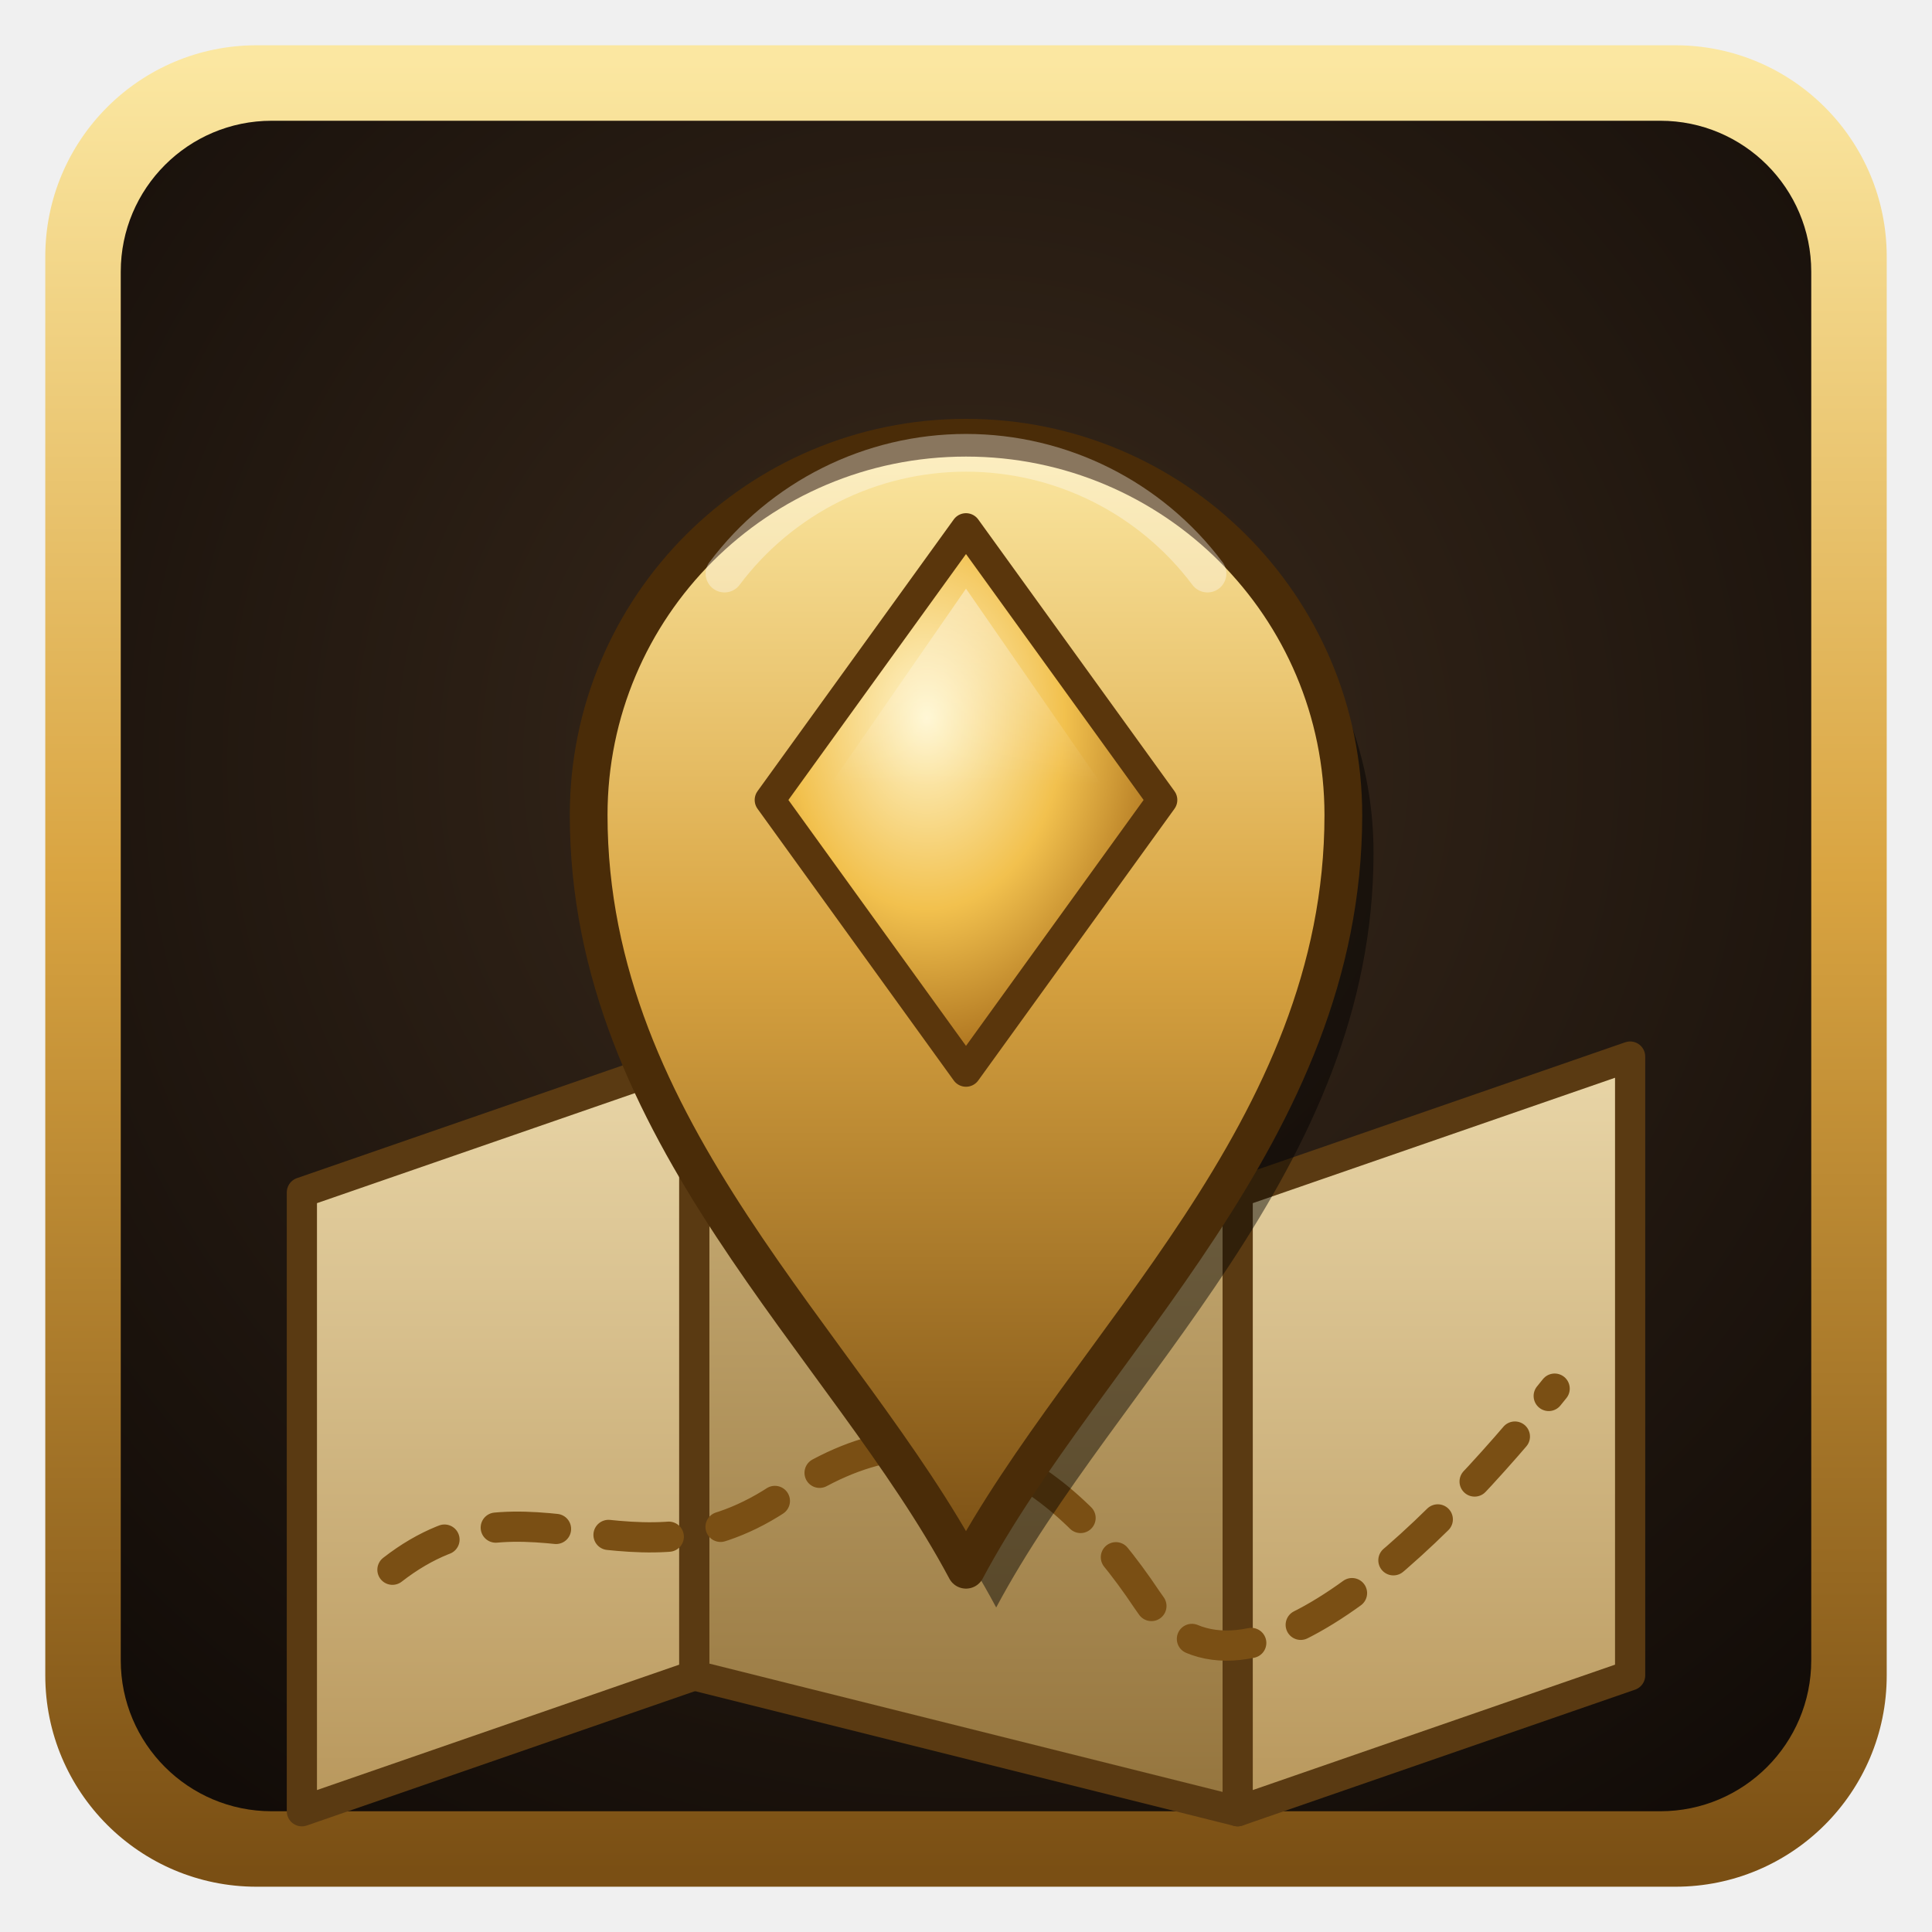
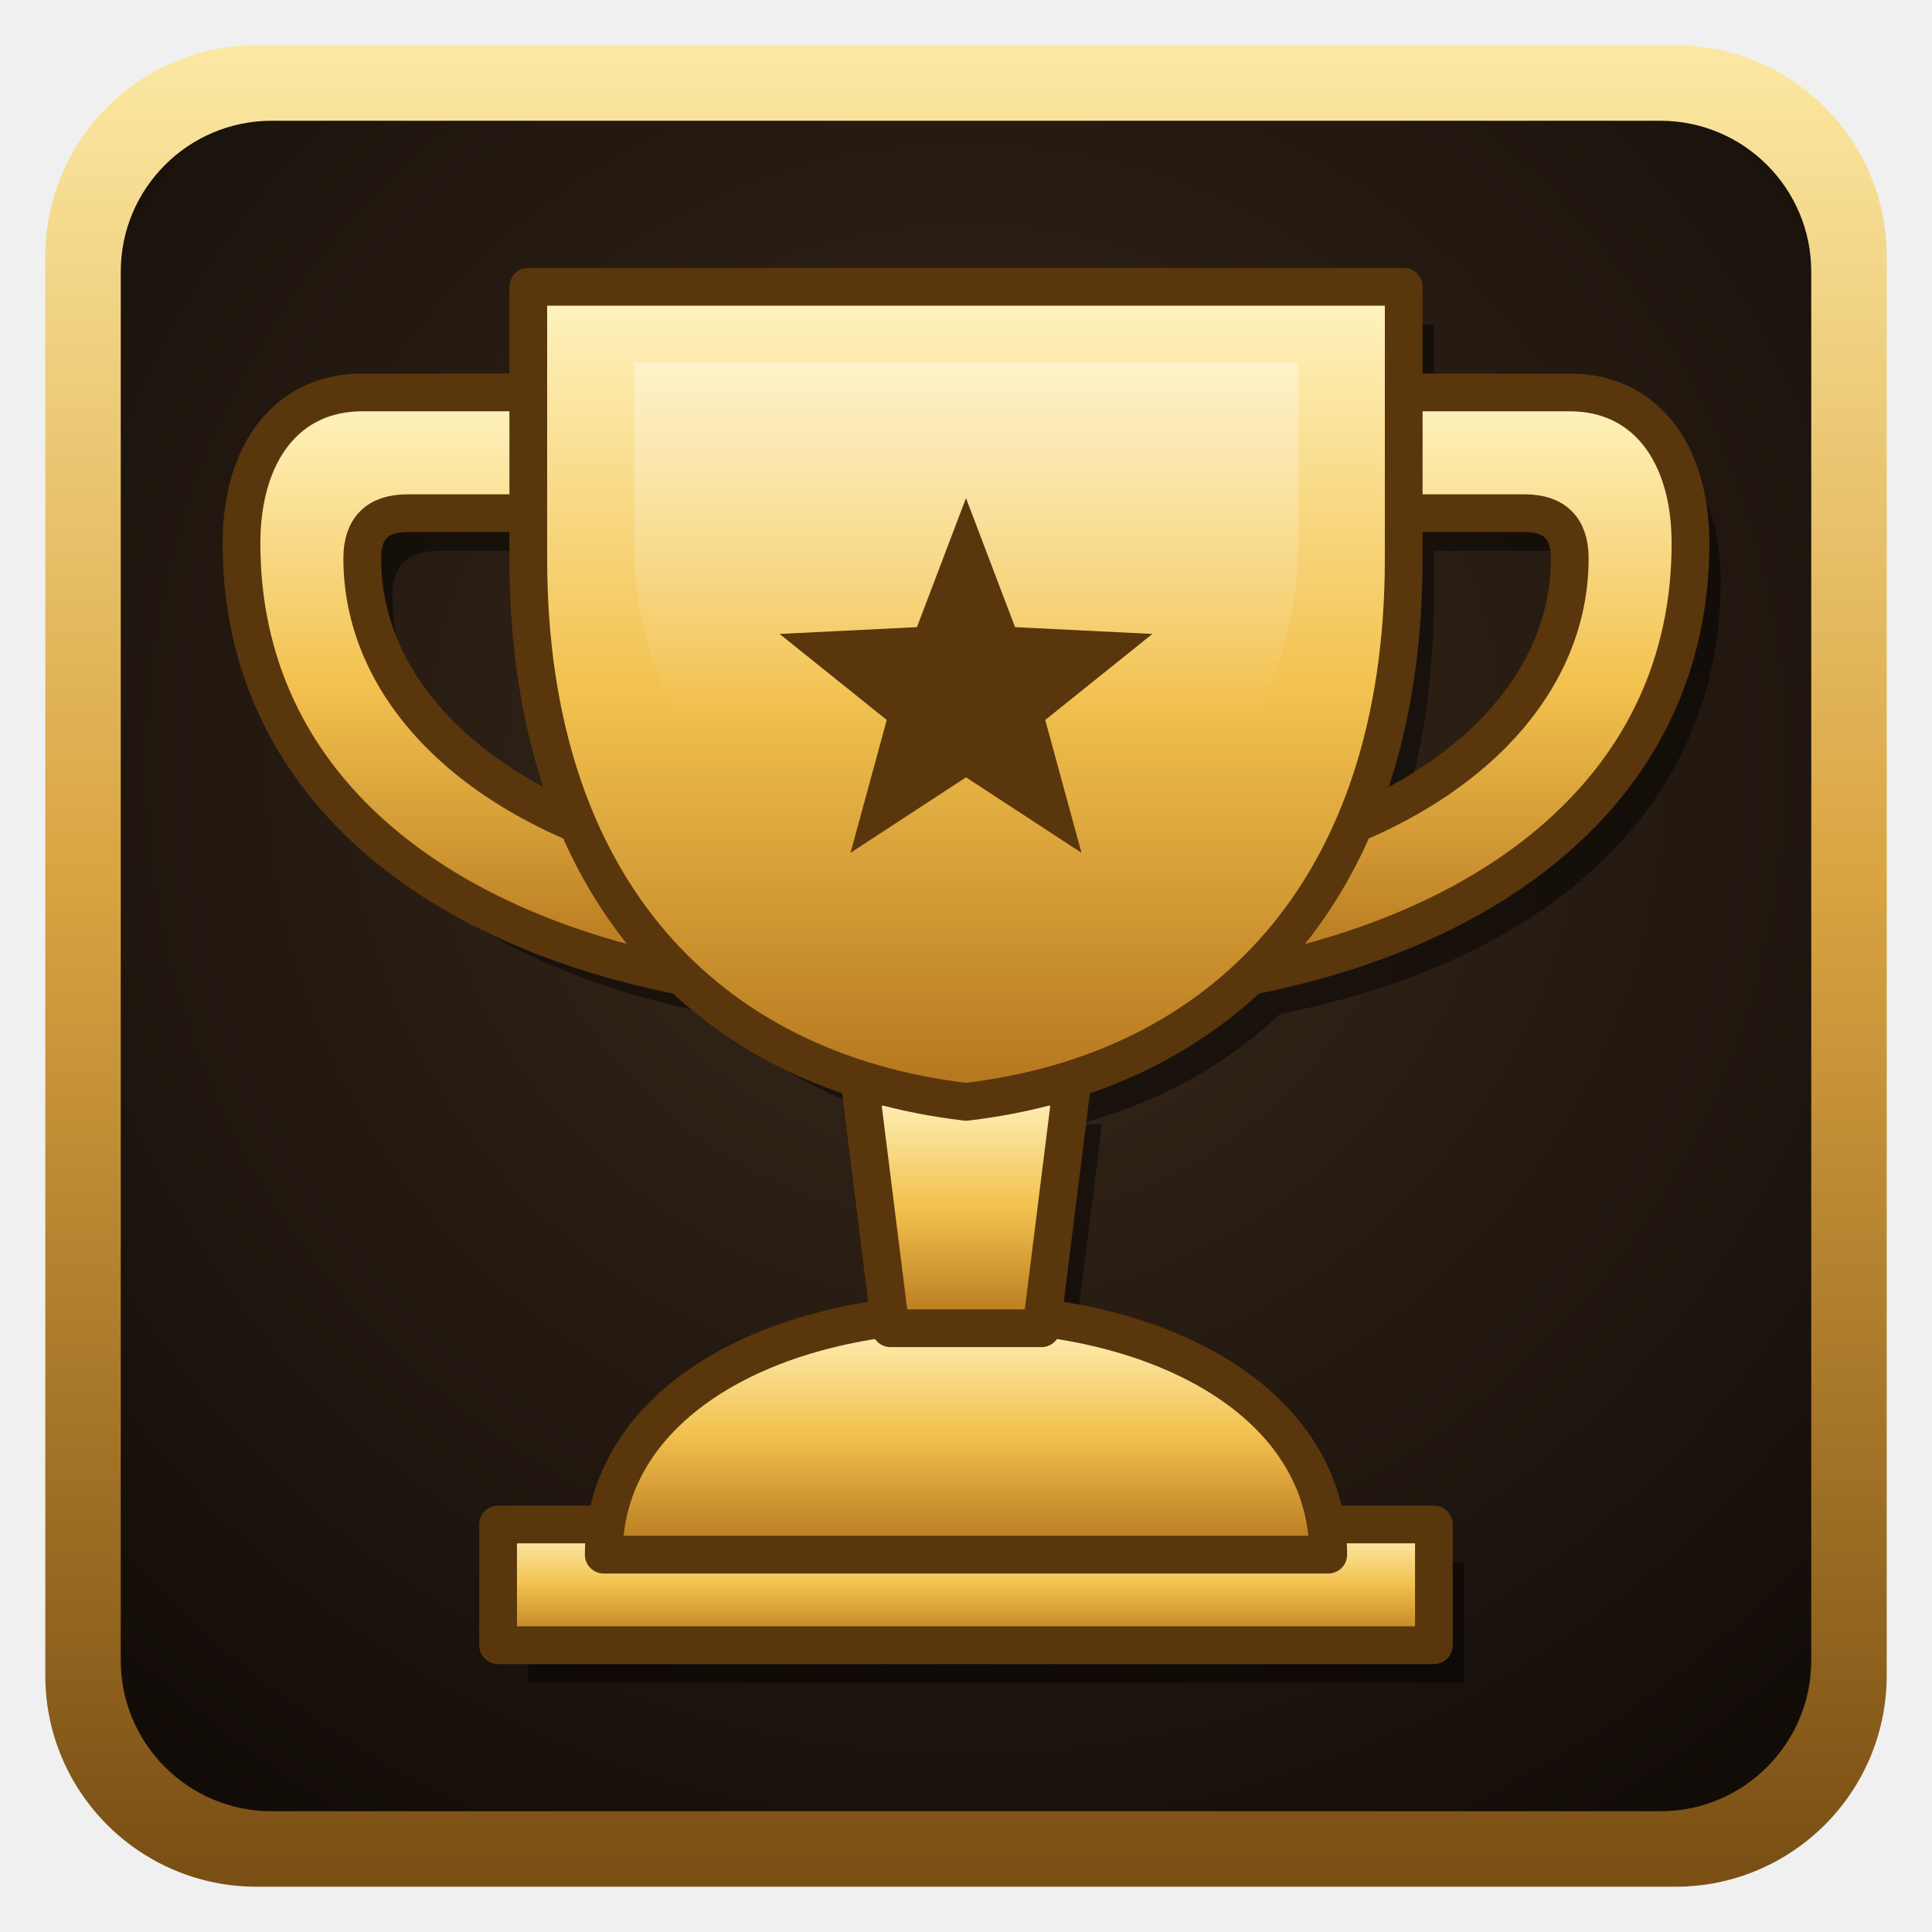
<svg xmlns="http://www.w3.org/2000/svg" viewBox="0 0 256 256" width="256" height="256">
  <defs>
    <radialGradient id="bg" cx="50%" cy="38%" r="75%">
      <stop offset="0" stop-color="#3a2a1c" />
      <stop offset="1" stop-color="#120c08" />
    </radialGradient>
    <linearGradient id="gold" x1="0" y1="0" x2="0" y2="1">
      <stop offset="0" stop-color="#fbe7a1" />
      <stop offset="0.45" stop-color="#d9a441" />
      <stop offset="1" stop-color="#7a4f14" />
    </linearGradient>
-     <linearGradient id="parch" x1="0" y1="0" x2="0" y2="1">
-       <stop offset="0" stop-color="#e9d6a8" />
-       <stop offset="1" stop-color="#b8975c" />
+     <linearGradient id="emblem" x1="0" y1="0" x2="0" y2="1">
+       <stop offset="0" stop-color="#fff4c2" />
+       <stop offset="0.5" stop-color="#f2c14e" />
+       <stop offset="1" stop-color="#b3741c" />
    </linearGradient>
-     <linearGradient id="fold" x1="0" y1="0" x2="0" y2="1">
-       <stop offset="0" stop-color="#cdb27a" />
-       <stop offset="1" stop-color="#94743d" />
-     </linearGradient>
-     <radialGradient id="gem" cx="40%" cy="35%" r="70%">
-       <stop offset="0" stop-color="#fff6cf" />
-       <stop offset="0.5" stop-color="#f2c14e" />
-       <stop offset="1" stop-color="#9a5e12" />
-     </radialGradient>
    <linearGradient id="shine" x1="0" y1="0" x2="0" y2="1">
-       <stop offset="0" stop-color="#fff" stop-opacity="0.4" />
+       <stop offset="0" stop-color="#fff" stop-opacity="0.35" />
      <stop offset="1" stop-color="#fff" stop-opacity="0" />
    </linearGradient>
  </defs>
  <rect x="6" y="6" width="244" height="244" rx="28" fill="url(#gold)" />
  <rect x="16" y="16" width="224" height="224" rx="20" fill="url(#bg)" />
-   <g transform="translate(0 8)">
-     <path d="M40 150 L92 132 L92 214 L40 232 Z" fill="url(#parch)" stroke="#5a3a12" stroke-width="4" stroke-linejoin="round" />
-     <path d="M92 132 L164 150 L164 232 L92 214 Z" fill="url(#fold)" stroke="#5a3a12" stroke-width="4" stroke-linejoin="round" />
-     <path d="M164 150 L216 132 L216 214 L164 232 Z" fill="url(#parch)" stroke="#5a3a12" stroke-width="4" stroke-linejoin="round" />
-     <path d="M52 200 C70 186 84 204 104 190 S140 186 152 204 S190 196 206 176" fill="none" stroke="#7a4f14" stroke-width="4" stroke-dasharray="8 7" stroke-linecap="round" />
-   </g>
-   <path d="M128 208 C112 178 78 150 78 108 A50 50 0 0 1 178 108 C178 150 144 178 128 208 Z" fill="#000" opacity="0.45" transform="translate(4 5)" />
-   <path d="M128 208 C112 178 78 150 78 108 A50 50 0 0 1 178 108 C178 150 144 178 128 208 Z" fill="url(#gold)" stroke="#4a2c08" stroke-width="5" stroke-linejoin="round" />
-   <path d="M128 70 L154 106 L128 142 L102 106 Z" fill="url(#gem)" stroke="#5a360c" stroke-width="4" stroke-linejoin="round" />
-   <path d="M128 78 L146 104 L110 104 Z" fill="url(#shine)" />
-   <path d="M96 76 A40 40 0 0 1 160 76" fill="none" stroke="#fff" stroke-opacity="0.35" stroke-width="5" stroke-linecap="round" />
+   <path d="M78 52 H48 C38 52 32 60 32 72 C32 104 58 124 94 130 L92 114 C64 108 48 92 48 74 C48 70 50 68 54 68 H78 Z M 178 52 H 208 C 218 52 224 60 224 72 C 224 104 198 124 162 130 L 164 114 C 192 108 208 92 208 74 C 208 70 206 68 202 68 H 178 Z M66 202 H190 V218 H66 Z M80 206 C80 186 102 174 128 174 C154 174 176 186 176 206 Z M114 144 H142 L138 176 H118 Z M70 38 H186 V74 C186 118 162 142 128 146 C94 142 70 118 70 74 Z" fill="#000" opacity="0.45" transform="translate(4 5)" />
+   <path d="M78 52 H48 C38 52 32 60 32 72 C32 104 58 124 94 130 L92 114 C64 108 48 92 48 74 C48 70 50 68 54 68 H78 Z" fill="url(#emblem)" stroke="#5a360c" stroke-width="5" stroke-linejoin="round" />
+   <path d="M 178 52 H 208 C 218 52 224 60 224 72 C 224 104 198 124 162 130 L 164 114 C 192 108 208 92 208 74 C 208 70 206 68 202 68 H 178 Z" fill="url(#emblem)" stroke="#5a360c" stroke-width="5" stroke-linejoin="round" />
+   <path d="M66 202 H190 V218 H66 Z" fill="url(#emblem)" stroke="#5a360c" stroke-width="5" stroke-linejoin="round" />
+   <path d="M80 206 C80 186 102 174 128 174 C154 174 176 186 176 206 Z" fill="url(#emblem)" stroke="#5a360c" stroke-width="5" stroke-linejoin="round" />
+   <path d="M114 144 H142 L138 176 H118 Z" fill="url(#emblem)" stroke="#5a360c" stroke-width="5" stroke-linejoin="round" />
+   <path d="M70 38 H186 V74 C186 118 162 142 128 146 C94 142 70 118 70 74 Z" fill="url(#emblem)" stroke="#5a360c" stroke-width="5" stroke-linejoin="round" />
+   <path d="M84 48 H172 V72 C172 80 170 88 166 96 H90 C86 88 84 80 84 72 Z" fill="url(#shine)" />
+   <path d="M128.0 66.0 L134.5 83.1 L152.7 84.0 L138.5 95.4 L143.3 113.0 L128.0 103.0 L112.7 113.0 L117.5 95.4 L103.3 84.0 L121.5 83.1 Z" fill="#5a360c" />
</svg>
